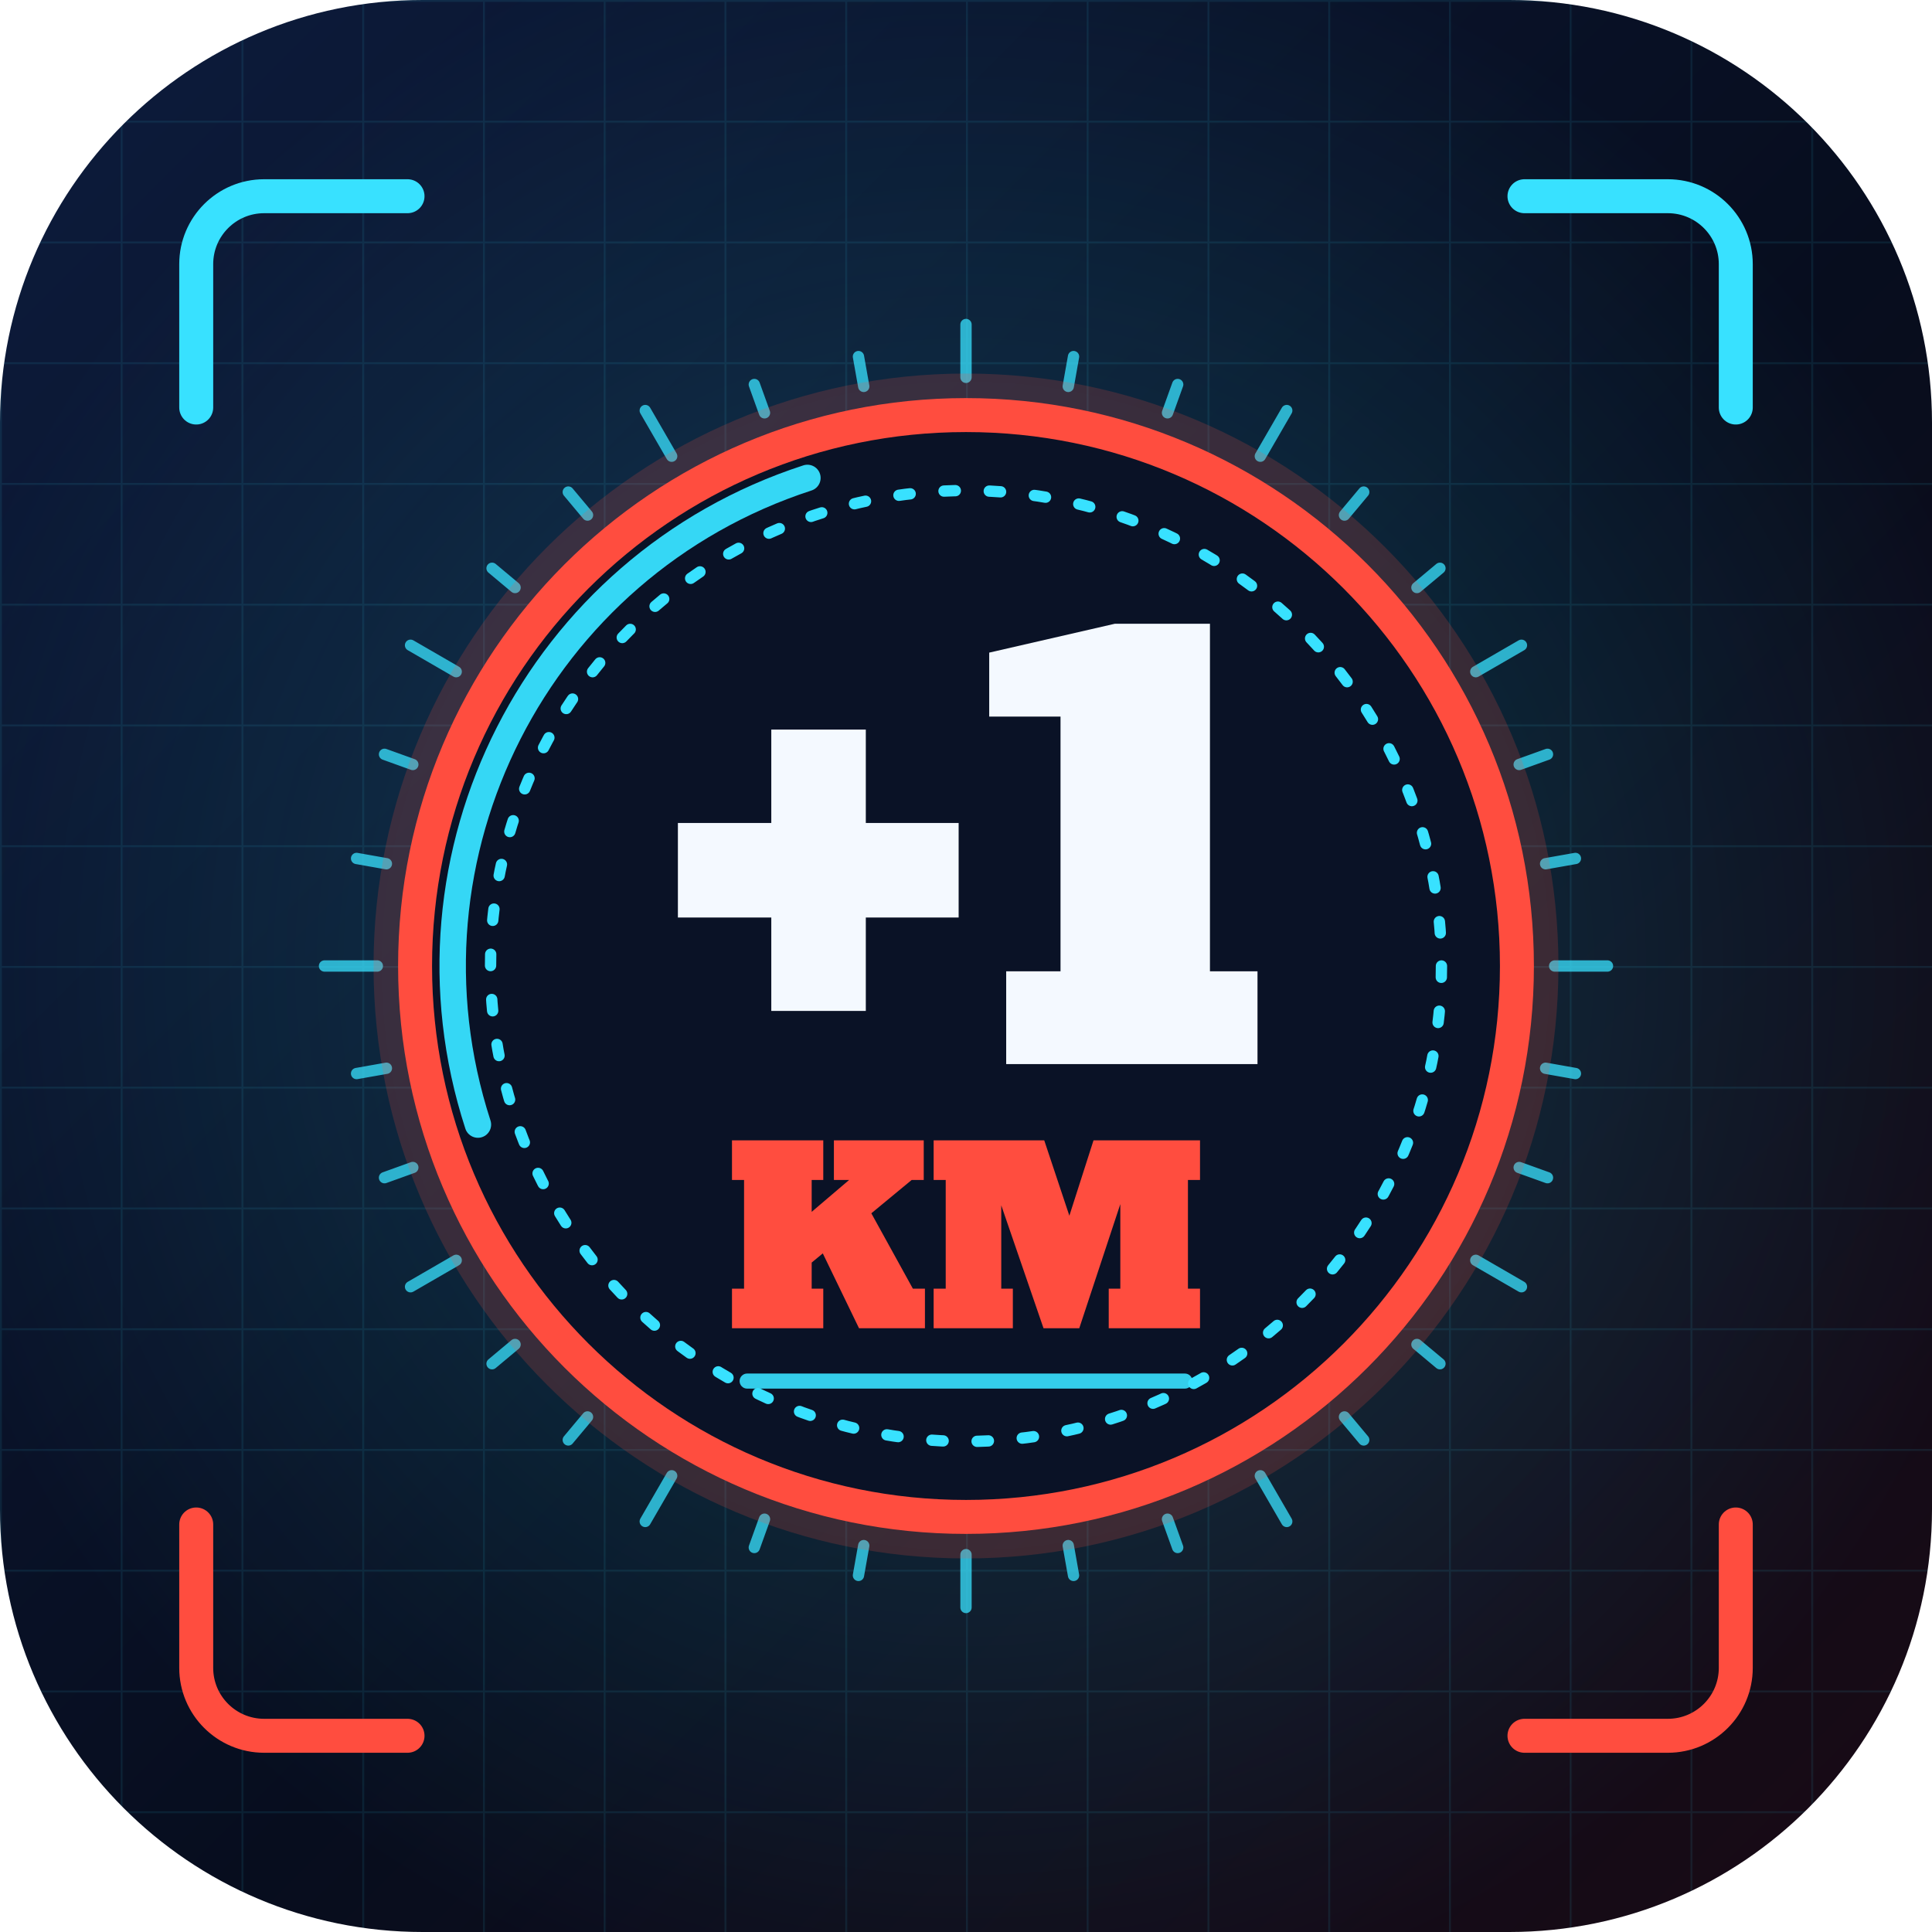
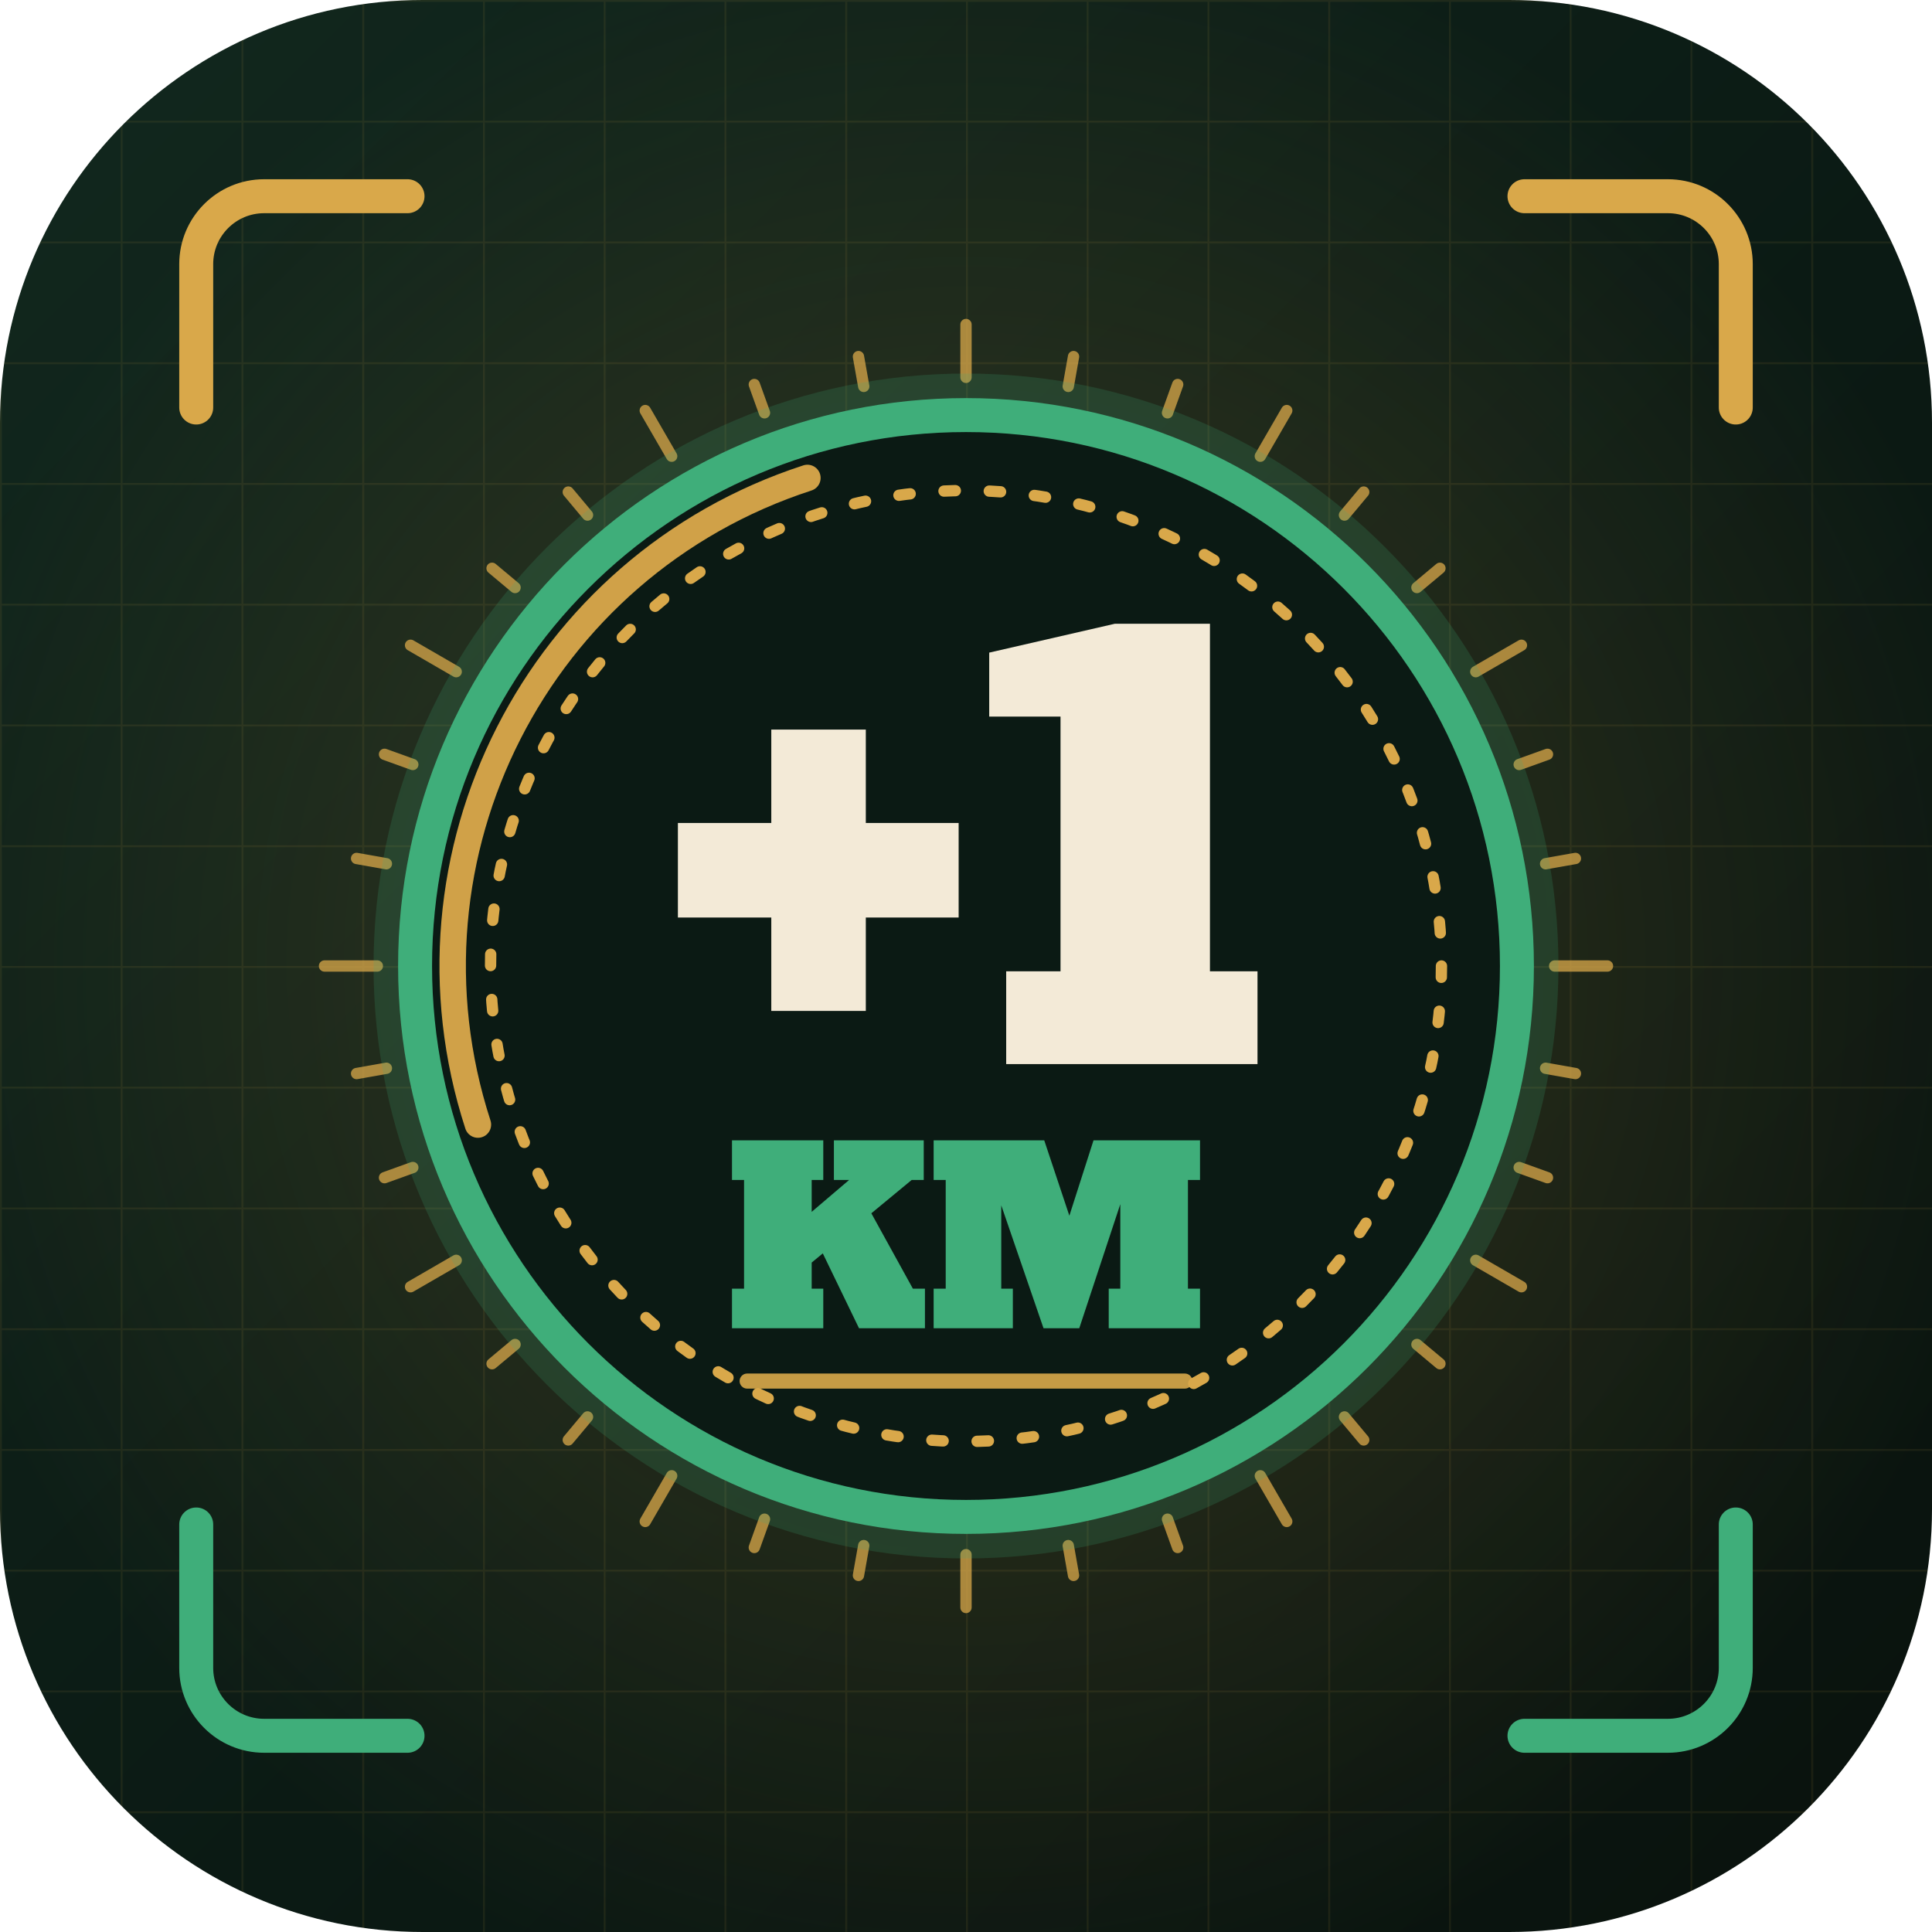
<svg xmlns="http://www.w3.org/2000/svg" viewBox="0 0 512 512" role="img" aria-label="+1 KM">
  <defs>
    <linearGradient id="bg" x1="0" y1="0" x2="1" y2="1">
-       <stop offset="0" stop-color="#0d1c3d" />
-       <stop offset=".55" stop-color="#070d1e" />
-       <stop offset="1" stop-color="#1a0a14" />
+       <stop offset="0" stop-color="#12281e" />
+       <stop offset=".55" stop-color="#0b1a14" />
+       <stop offset="1" stop-color="#0a120d" />
    </linearGradient>
    <radialGradient id="gl" cx=".5" cy=".5" r=".55">
-       <stop offset="0" stop-color="#38e1ff" stop-opacity=".22" />
-       <stop offset="1" stop-color="#38e1ff" stop-opacity="0" />
+       <stop offset="0" stop-color="#d9a84a" stop-opacity=".22" />
+       <stop offset="1" stop-color="#d9a84a" stop-opacity="0" />
    </radialGradient>
    <pattern id="gr" width="32" height="32" patternUnits="userSpaceOnUse">
-       <path d="M32 0H0V32" fill="none" stroke="#38e1ff" stroke-opacity=".09" stroke-width="1" />
+       <path d="M32 0H0V32" fill="none" stroke="#d9a84a" stroke-opacity=".09" stroke-width="1" />
    </pattern>
  </defs>
  <rect width="512" height="512" rx="112" fill="url(#bg)" />
  <rect width="512" height="512" rx="112" fill="url(#gr)" />
  <rect width="512" height="512" rx="112" fill="url(#gl)" />
  <g fill="none" stroke-width="9" stroke-linecap="round">
-     <path d="M52 108V70a18 18 0 0 1 18-18h38" stroke="#38e1ff" />
-     <path d="M404 52h38a18 18 0 0 1 18 18v38" stroke="#38e1ff" />
-     <path d="M52 404v38a18 18 0 0 0 18 18h38" stroke="#ff4d3f" />
-     <path d="M460 404v38a18 18 0 0 1-18 18h-38" stroke="#ff4d3f" />
+     <path d="M52 108V70a18 18 0 0 1 18-18h38" stroke="#d9a84a" />
+     <path d="M404 52h38a18 18 0 0 1 18 18v38" stroke="#d9a84a" />
+     <path d="M52 404v38a18 18 0 0 0 18 18h38" stroke="#3fae7a" />
+     <path d="M460 404v38a18 18 0 0 1-18 18h-38" stroke="#3fae7a" />
  </g>
  <g transform="translate(256 256) scale(1.0) translate(-256 -256)">
-     <g stroke="#38e1ff" stroke-width="3" opacity=".75" stroke-linecap="round">
+     <g stroke="#d9a84a" stroke-width="3" opacity=".75" stroke-linecap="round">
      <line x1="412.0" y1="256.0" x2="426.0" y2="256.0" />
      <line x1="409.6" y1="283.1" x2="417.5" y2="284.5" />
      <line x1="402.6" y1="309.4" x2="410.1" y2="312.1" />
      <line x1="391.1" y1="334.0" x2="403.2" y2="341.0" />
      <line x1="375.5" y1="356.3" x2="381.6" y2="361.4" />
      <line x1="356.3" y1="375.5" x2="361.4" y2="381.6" />
      <line x1="334.0" y1="391.1" x2="341.0" y2="403.2" />
      <line x1="309.4" y1="402.6" x2="312.1" y2="410.1" />
      <line x1="283.1" y1="409.6" x2="284.5" y2="417.5" />
      <line x1="256.0" y1="412.0" x2="256.0" y2="426.0" />
      <line x1="228.9" y1="409.6" x2="227.5" y2="417.5" />
      <line x1="202.6" y1="402.6" x2="199.9" y2="410.1" />
      <line x1="178.0" y1="391.1" x2="171.0" y2="403.2" />
      <line x1="155.7" y1="375.5" x2="150.6" y2="381.6" />
      <line x1="136.5" y1="356.3" x2="130.4" y2="361.4" />
      <line x1="120.9" y1="334.0" x2="108.8" y2="341.0" />
      <line x1="109.4" y1="309.4" x2="101.9" y2="312.1" />
      <line x1="102.4" y1="283.1" x2="94.5" y2="284.5" />
      <line x1="100.0" y1="256.0" x2="86.0" y2="256.0" />
      <line x1="102.4" y1="228.9" x2="94.5" y2="227.5" />
      <line x1="109.4" y1="202.6" x2="101.9" y2="199.9" />
      <line x1="120.9" y1="178.0" x2="108.8" y2="171.0" />
      <line x1="136.5" y1="155.7" x2="130.4" y2="150.6" />
      <line x1="155.7" y1="136.5" x2="150.6" y2="130.4" />
      <line x1="178.0" y1="120.9" x2="171.0" y2="108.8" />
      <line x1="202.6" y1="109.4" x2="199.9" y2="101.9" />
      <line x1="228.9" y1="102.4" x2="227.5" y2="94.5" />
      <line x1="256.0" y1="100.0" x2="256.0" y2="86.0" />
      <line x1="283.1" y1="102.4" x2="284.5" y2="94.5" />
      <line x1="309.4" y1="109.4" x2="312.1" y2="101.9" />
      <line x1="334.0" y1="120.9" x2="341.0" y2="108.8" />
      <line x1="356.3" y1="136.5" x2="361.4" y2="130.4" />
      <line x1="375.5" y1="155.7" x2="381.6" y2="150.6" />
      <line x1="391.1" y1="178.0" x2="403.2" y2="171.0" />
      <line x1="402.6" y1="202.6" x2="410.1" y2="199.9" />
      <line x1="409.6" y1="228.9" x2="417.5" y2="227.5" />
    </g>
-     <circle cx="256" cy="256" r="146" fill="none" stroke="#ff4d3f" stroke-width="22" opacity=".18" />
-     <circle cx="256" cy="256" r="146" fill="#0a1226" stroke="#ff4d3f" stroke-width="9" />
-     <circle cx="256" cy="256" r="126" fill="none" stroke="#38e1ff" stroke-width="3" stroke-dasharray="3 9" stroke-linecap="round" />
-     <path d="M120 256a136 136 0 0 1 136-136" fill="none" stroke="#38e1ff" stroke-width="7" stroke-linecap="round" opacity=".95" transform="rotate(-18 256 256)" />
-     <path d="M204.4 267.9V243.15H179.65V218.1H204.4V193.35H229.45V218.1H254.05V243.15H229.45V267.9ZM266.65 282.0V257.4H281.05V189.9H262.15V172.95L295.45 165.3H320.65V257.4H333.25V282.0Z" fill="#f4f9ff" />
-     <path d="M241.92 341.504H245.12V352.0H227.648L218.048 332.16L215.104 334.592V341.504H218.176V352.0H193.984V341.504H197.184V312.704H193.984V302.208H218.176V312.704H215.104V321.152L225.024 312.704H220.992V302.208H244.8V312.704H241.6L230.912 321.536ZM318.016 312.704H314.816V341.504H318.016V352.0H293.824V341.504H296.896V319.104L286.016 352.0H276.544L265.344 319.424V341.504H268.416V352.0H247.424V341.504H250.624V312.704H247.424V302.208H276.736L283.392 322.176L289.792 302.208H318.016Z" fill="#ff4d3f" />
-     <rect x="196" y="364" width="120" height="4" rx="2" fill="#38e1ff" opacity=".9" />
+     <circle cx="256" cy="256" r="146" fill="none" stroke="#3fae7a" stroke-width="22" opacity=".18" />
+     <circle cx="256" cy="256" r="146" fill="#0b1a14" stroke="#3fae7a" stroke-width="9" />
+     <circle cx="256" cy="256" r="126" fill="none" stroke="#d9a84a" stroke-width="3" stroke-dasharray="3 9" stroke-linecap="round" />
+     <path d="M120 256a136 136 0 0 1 136-136" fill="none" stroke="#d9a84a" stroke-width="7" stroke-linecap="round" opacity=".95" transform="rotate(-18 256 256)" />
+     <path d="M204.4 267.9V243.15H179.65V218.1H204.4V193.35H229.45V218.1H254.05V243.15H229.45V267.9ZM266.65 282.0V257.4H281.05V189.9H262.15V172.95L295.45 165.3H320.65V257.4H333.25V282.0Z" fill="#f3ead7" />
+     <path d="M241.92 341.504H245.12V352.0H227.648L218.048 332.16L215.104 334.592V341.504H218.176V352.0H193.984V341.504H197.184V312.704H193.984V302.208H218.176V312.704H215.104V321.152L225.024 312.704H220.992V302.208H244.8V312.704H241.6L230.912 321.536ZM318.016 312.704H314.816V341.504H318.016V352.0H293.824V341.504H296.896V319.104L286.016 352.0H276.544L265.344 319.424V341.504H268.416V352.0H247.424V341.504H250.624V312.704H247.424V302.208H276.736L283.392 322.176L289.792 302.208H318.016Z" fill="#3fae7a" />
+     <rect x="196" y="364" width="120" height="4" rx="2" fill="#d9a84a" opacity=".9" />
  </g>
</svg>
